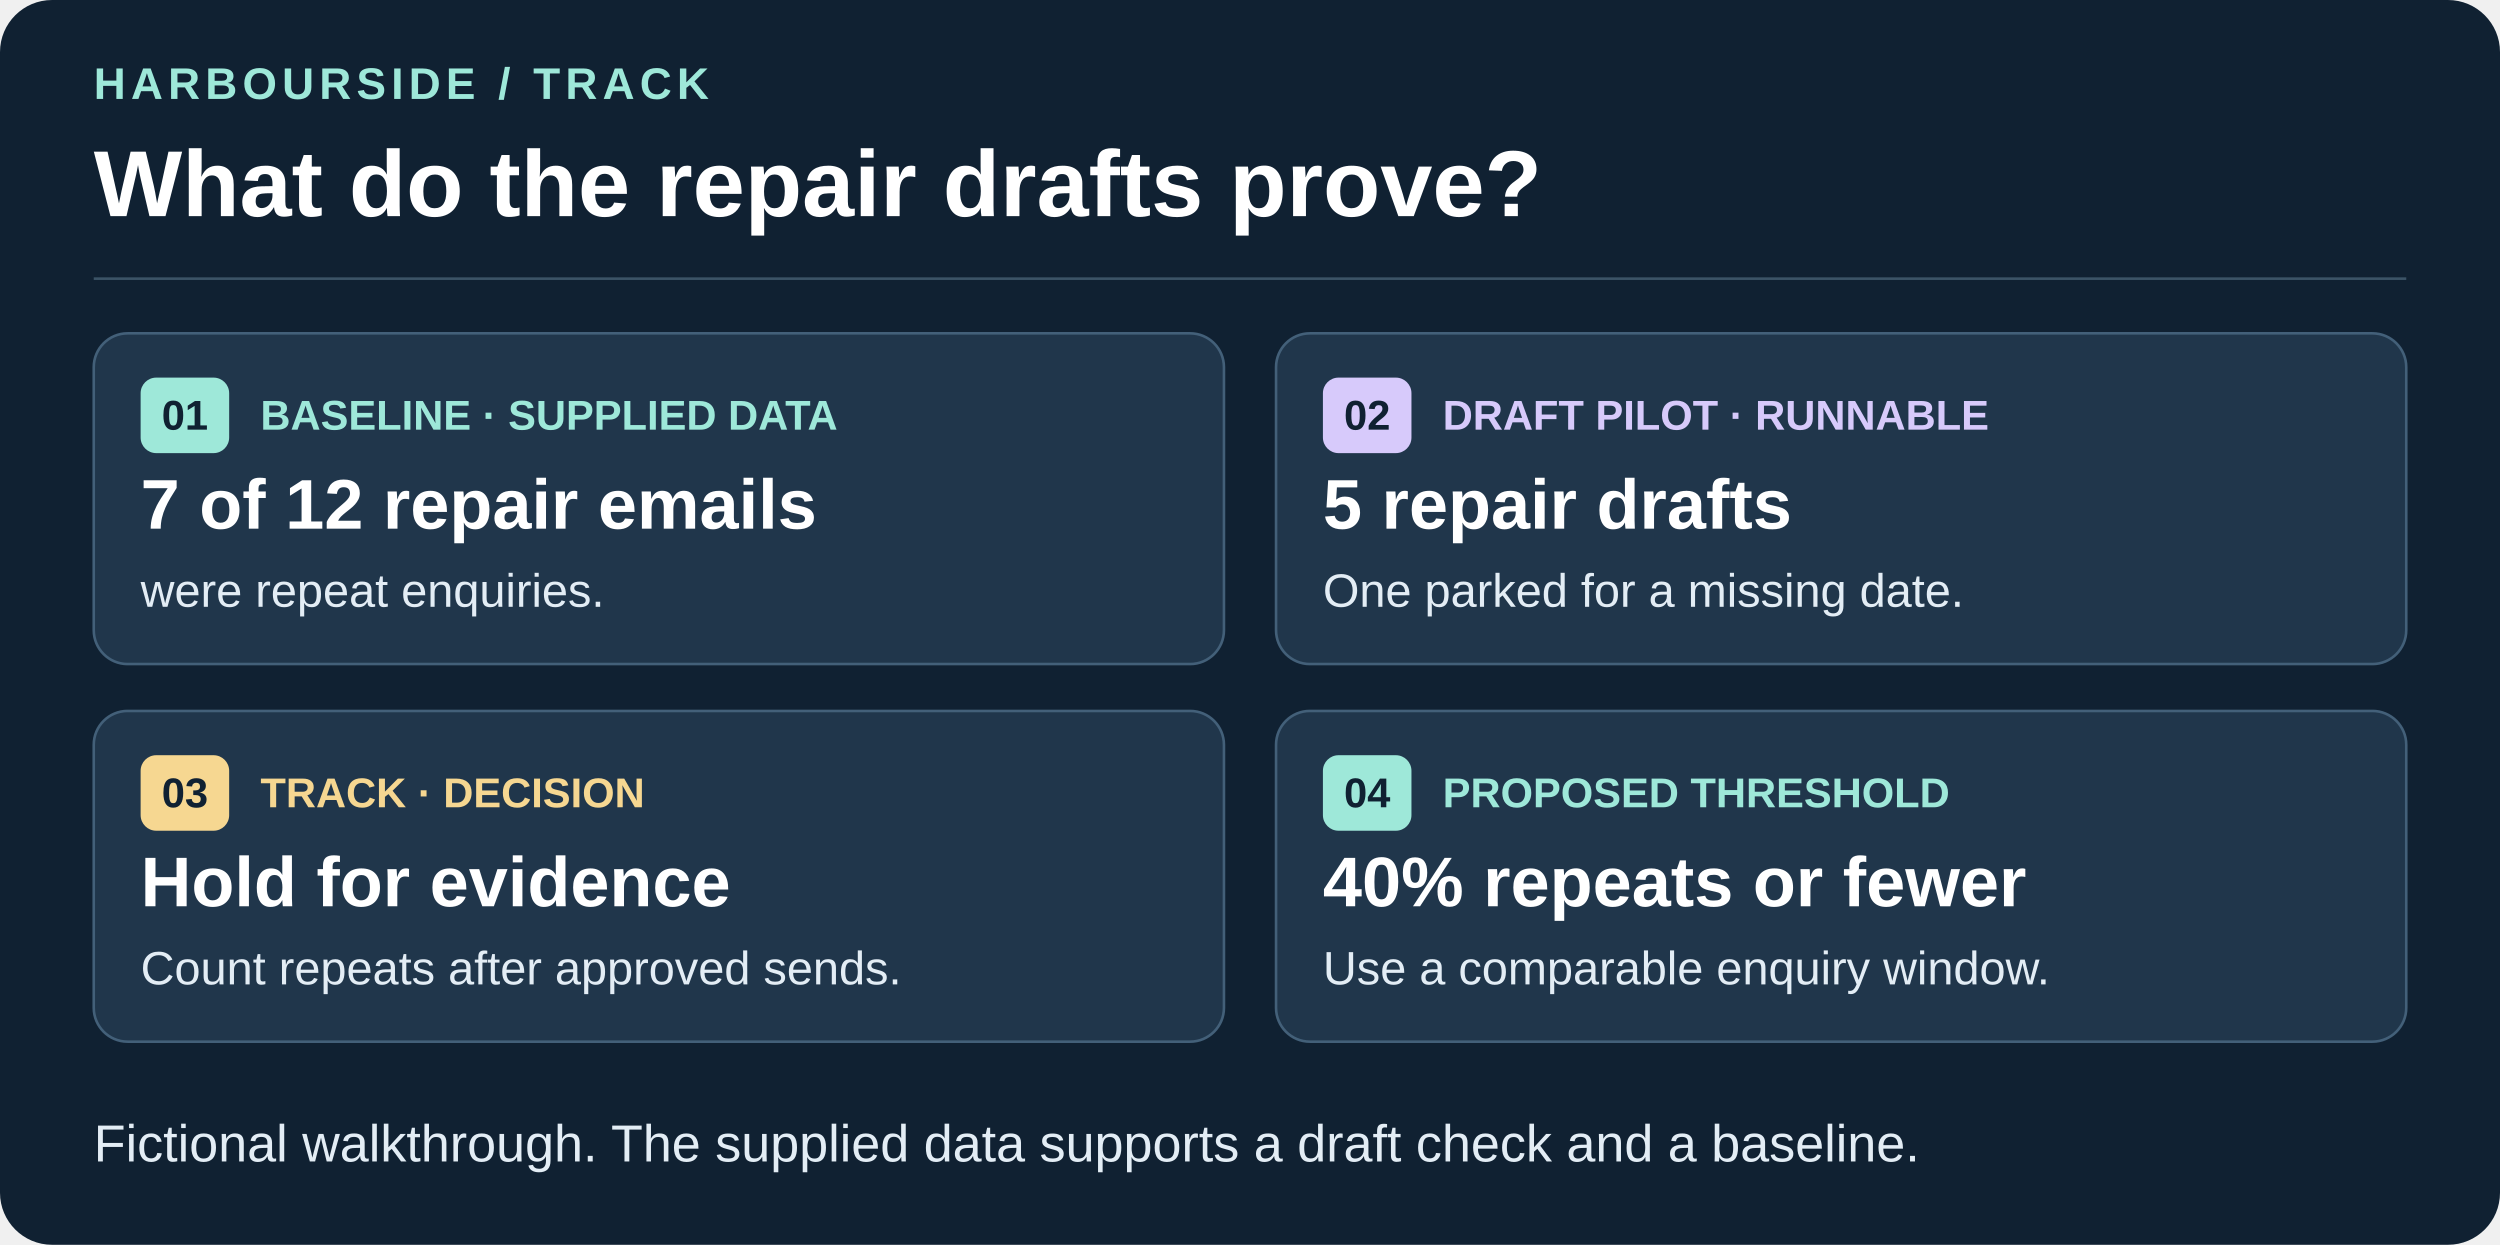
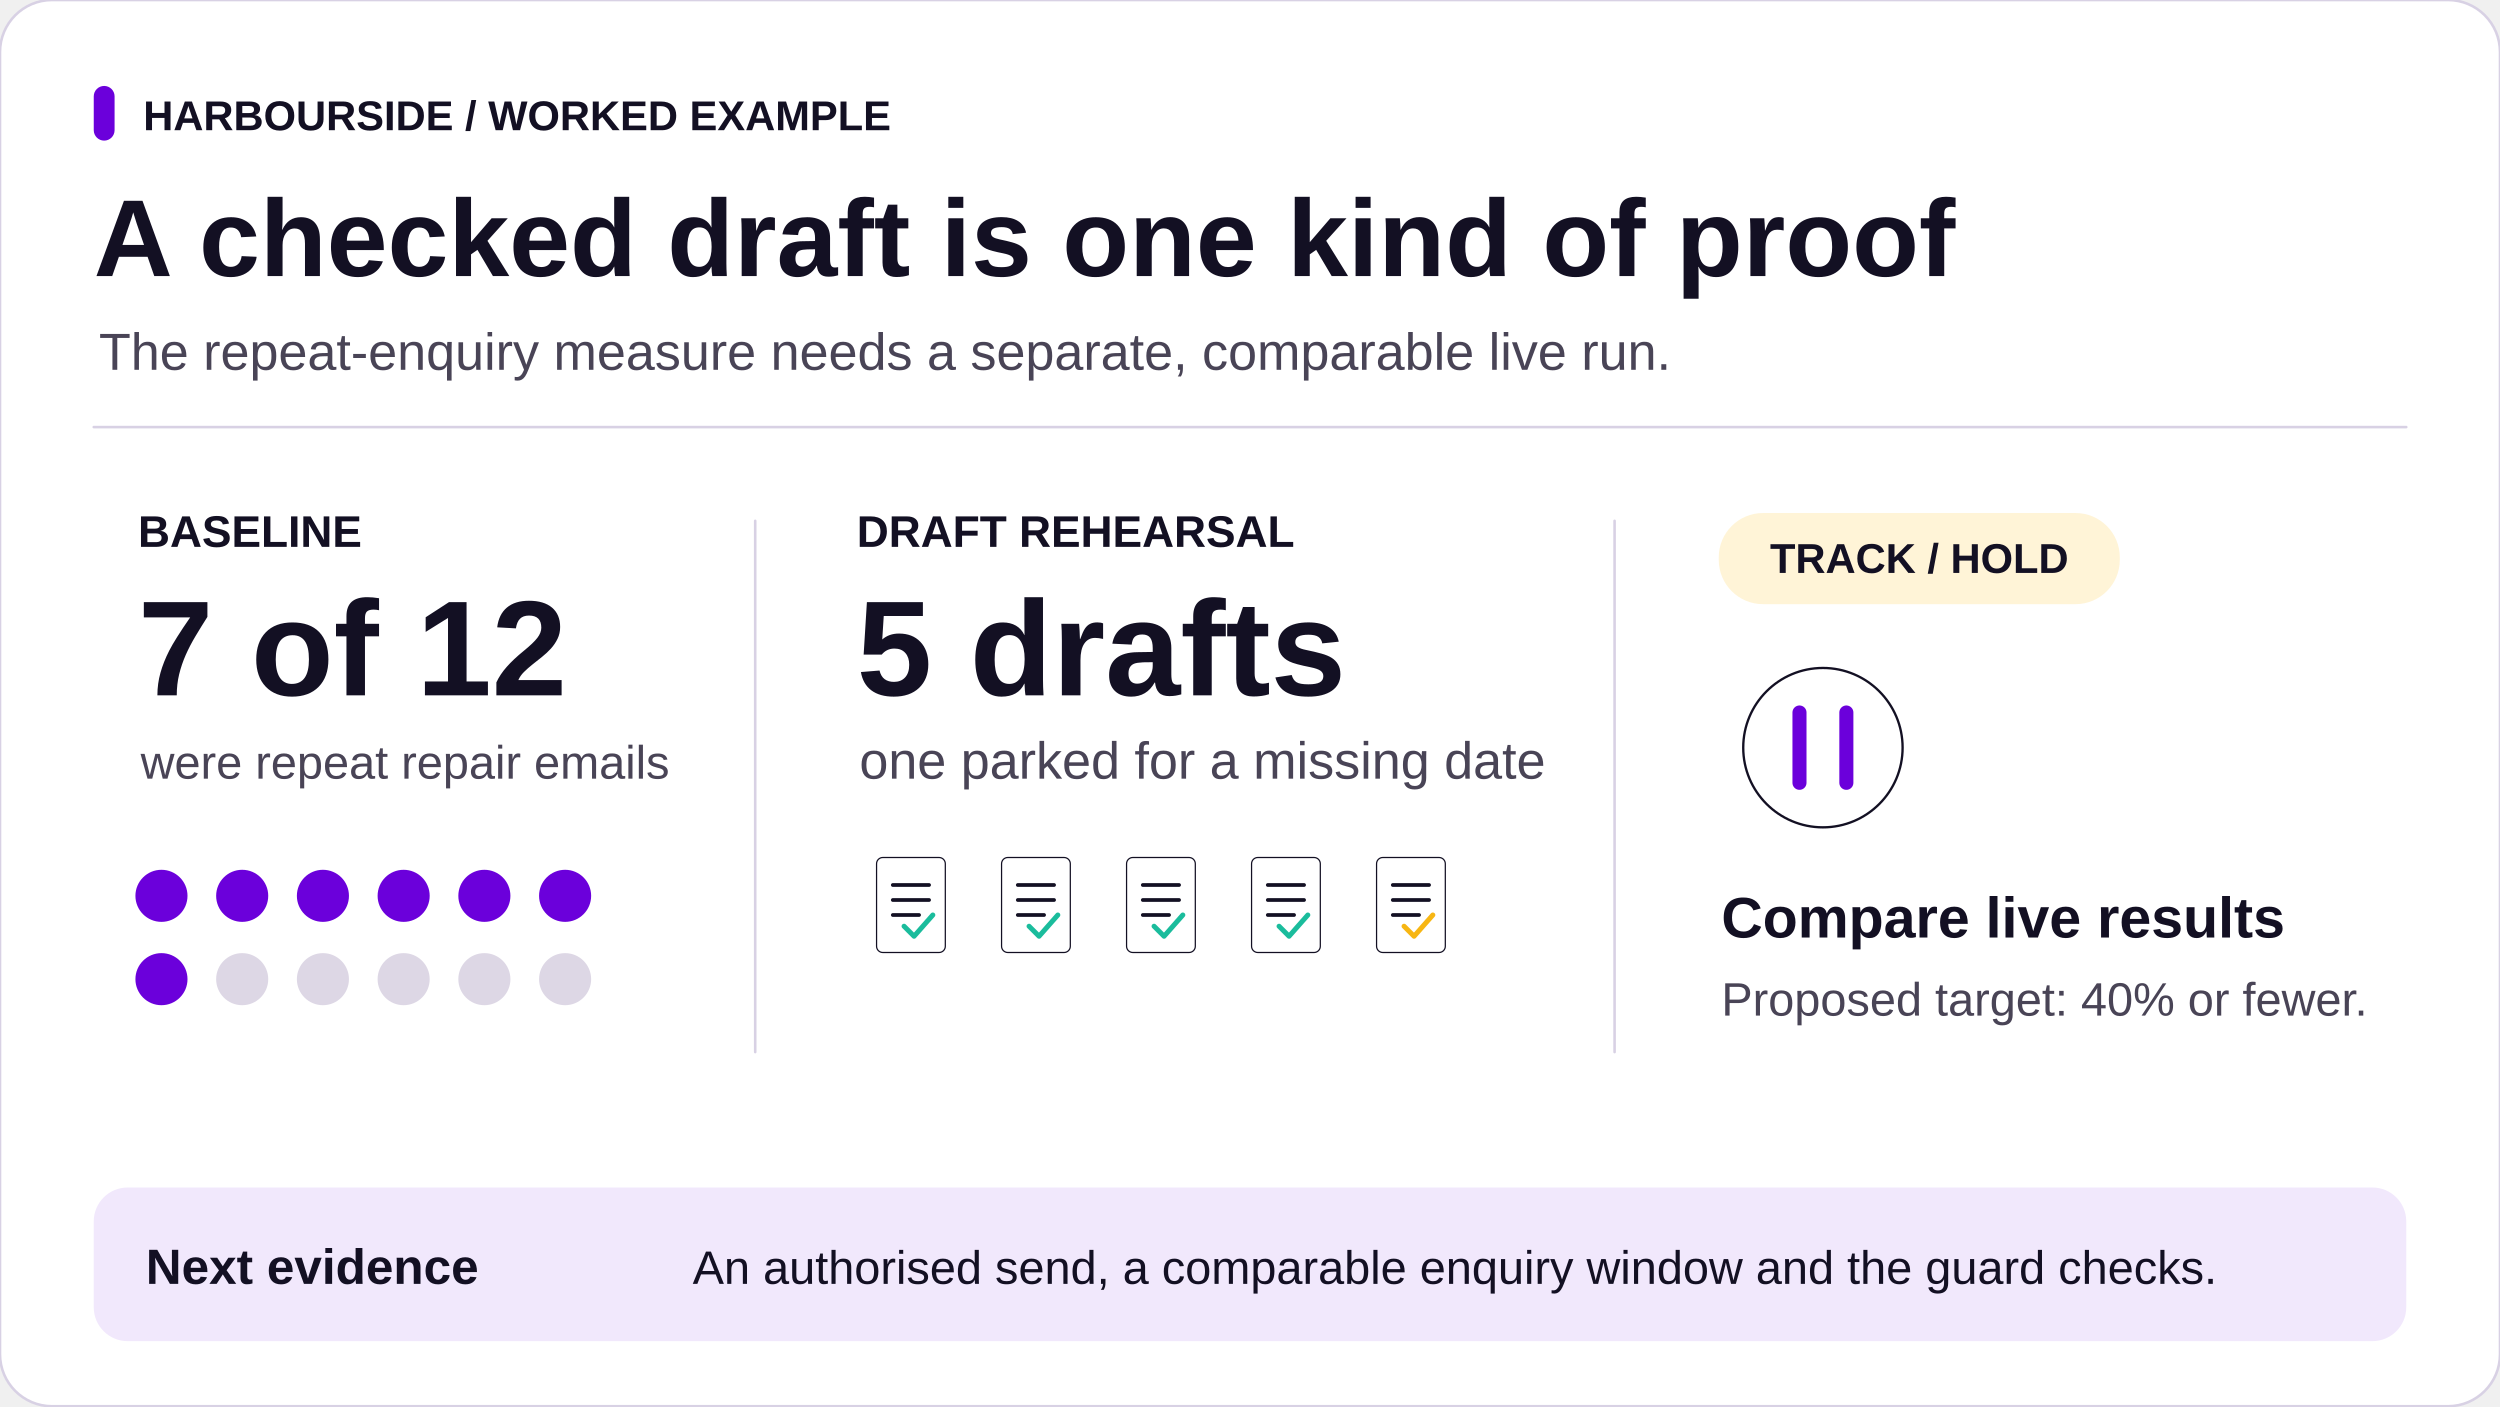
- <svg xmlns="http://www.w3.org/2000/svg" viewBox="0 0 960 478" role="img" aria-labelledby="title desc" font-family="Segoe UI, Arial, sans-serif">
-   <rect width="960" height="478" rx="20" fill="#102132" />
-   <text x="36" y="38" fill="#9ee8d9" font-size="17" font-weight="700" letter-spacing="2">HARBOURSIDE / TRACK</text>
-   <text x="36" y="83" fill="#ffffff" font-size="36" font-weight="700">What do the repair drafts prove?</text>
-   <path d="M36 107H924" stroke="#3b5366" />
-   <g transform="translate(36 128)">
-     <rect width="434" height="127" rx="13" fill="#20364b" stroke="#436079" />
-     <rect x="18" y="17" width="34" height="29" rx="6" fill="#9ee8d9" />
-     <text x="35" y="37" text-anchor="middle" fill="#102132" font-size="16" font-weight="700">01</text>
-     <text x="64" y="37" fill="#9ee8d9" font-size="16" font-weight="700">BASELINE · SUPPLIED DATA</text>
-     <text x="18" y="75" fill="#ffffff" font-size="27" font-weight="700">7 of 12 repair emails</text>
-     <text x="18" y="105" fill="#e3edf5" font-size="18">were repeat enquiries.</text>
+ <svg xmlns="http://www.w3.org/2000/svg" viewBox="0 0 960 540" role="img" aria-labelledby="title desc">
+   <defs>
+     <marker id="arrow" viewBox="0 0 10 10" refX="8" refY="5" markerWidth="6" markerHeight="6" orient="auto-start-reverse">
+       <path d="M0 0l10 5-10 5z" fill="#131023" />
+     </marker>
+     <marker id="violet" viewBox="0 0 10 10" refX="8" refY="5" markerWidth="6" markerHeight="6" orient="auto-start-reverse">
+       <path d="M0 0l10 5-10 5z" fill="#6B00DB" />
+     </marker>
+   </defs>
+   <rect x="0" y="0" width="960" height="540" fill="white" stroke="#d8d1e4" rx="20" />
+   <rect x="36" y="33" width="8" height="21" fill="#6B00DB" stroke="none" rx="4" />
+   <text x="55" y="50" font-family="Poppins,Arial,sans-serif" font-size="16" fill="#131023" text-anchor="start" font-weight="700">HARBOURSIDE / WORKED EXAMPLE</text>
+   <text x="36" y="106" font-family="Poppins,Arial,sans-serif" font-size="42" fill="#131023" text-anchor="start" font-weight="700">A checked draft is one kind of proof</text>
+   <text x="38" y="142" font-family="Montserrat,Arial,sans-serif" font-size="20" fill="#494456" text-anchor="start" font-weight="400">The repeat-enquiry measure needs a separate, comparable live run.</text>
+   <path d="M36 164H924" fill="none" stroke="#d8d1e4" stroke-width="1" stroke-linecap="round" stroke-linejoin="round" />
+   <text x="53" y="210" font-family="Poppins,Arial,sans-serif" font-size="17" fill="#131023" text-anchor="start" font-weight="700">BASELINE</text>
+   <text x="53" y="267" font-family="Poppins,Arial,sans-serif" font-size="52" fill="#131023" text-anchor="start" font-weight="700">7 of 12</text>
+   <text x="54" y="299" font-family="Montserrat,Arial,sans-serif" font-size="18" fill="#494456" text-anchor="start" font-weight="400">were repeat repair emails</text>
+   <circle cx="62" cy="344" r="10" fill="#6B00DB" stroke="none" />
+   <circle cx="93" cy="344" r="10" fill="#6B00DB" stroke="none" />
+   <circle cx="124" cy="344" r="10" fill="#6B00DB" stroke="none" />
+   <circle cx="155" cy="344" r="10" fill="#6B00DB" stroke="none" />
+   <circle cx="186" cy="344" r="10" fill="#6B00DB" stroke="none" />
+   <circle cx="217" cy="344" r="10" fill="#6B00DB" stroke="none" />
+   <circle cx="62" cy="376" r="10" fill="#6B00DB" stroke="none" />
+   <circle cx="93" cy="376" r="10" fill="#ddd7e5" stroke="none" />
+   <circle cx="124" cy="376" r="10" fill="#ddd7e5" stroke="none" />
+   <circle cx="155" cy="376" r="10" fill="#ddd7e5" stroke="none" />
+   <circle cx="186" cy="376" r="10" fill="#ddd7e5" stroke="none" />
+   <circle cx="217" cy="376" r="10" fill="#ddd7e5" stroke="none" />
+   <path d="M290 200V404" fill="none" stroke="#d8d1e4" stroke-width="1" stroke-linecap="round" stroke-linejoin="round" />
+   <text x="329" y="210" font-family="Poppins,Arial,sans-serif" font-size="17" fill="#131023" text-anchor="start" font-weight="700">DRAFT REHEARSAL</text>
+   <text x="329" y="267" font-family="Poppins,Arial,sans-serif" font-size="52" fill="#131023" text-anchor="start" font-weight="700">5 drafts</text>
+   <text x="330" y="299" font-family="Montserrat,Arial,sans-serif" font-size="20" fill="#494456" text-anchor="start" font-weight="400">one parked for a missing date</text>
+   <g transform="translate(327 324) scale(0.48)">
+     <rect x="20" y="11" width="55" height="76" fill="white" stroke="#131023" rx="5" />
+     <path d="M33 33H62M33 45H62M33 57H54" fill="none" stroke="#131023" stroke-width="3" stroke-linecap="round" stroke-linejoin="round" />
+     <path d="M42 66l8 8 15-17" fill="none" stroke="#1ABC9C" stroke-width="4" stroke-linecap="round" stroke-linejoin="round" />
  </g>
-   <g transform="translate(490 128)">
-     <rect width="434" height="127" rx="13" fill="#20364b" stroke="#436079" />
-     <rect x="18" y="17" width="34" height="29" rx="6" fill="#d7cafb" />
-     <text x="35" y="37" text-anchor="middle" fill="#102132" font-size="16" font-weight="700">02</text>
-     <text x="64" y="37" fill="#d7cafb" font-size="16" font-weight="700">DRAFT PILOT · RUNNABLE</text>
-     <text x="18" y="75" fill="#ffffff" font-size="27" font-weight="700">5 repair drafts</text>
-     <text x="18" y="105" fill="#e3edf5" font-size="18">One parked for a missing date.</text>
+   <g transform="translate(375 324) scale(0.48)">
+     <rect x="20" y="11" width="55" height="76" fill="white" stroke="#131023" rx="5" />
+     <path d="M33 33H62M33 45H62M33 57H54" fill="none" stroke="#131023" stroke-width="3" stroke-linecap="round" stroke-linejoin="round" />
+     <path d="M42 66l8 8 15-17" fill="none" stroke="#1ABC9C" stroke-width="4" stroke-linecap="round" stroke-linejoin="round" />
  </g>
-   <g transform="translate(36 273)">
-     <rect width="434" height="127" rx="13" fill="#20364b" stroke="#436079" />
-     <rect x="18" y="17" width="34" height="29" rx="6" fill="#f6d791" />
-     <text x="35" y="37" text-anchor="middle" fill="#102132" font-size="16" font-weight="700">03</text>
-     <text x="64" y="37" fill="#f6d791" font-size="16" font-weight="700">TRACK · DECISION</text>
-     <text x="18" y="75" fill="#ffffff" font-size="27" font-weight="700">Hold for evidence</text>
-     <text x="18" y="105" fill="#e3edf5" font-size="18">Count repeats after approved sends.</text>
+   <g transform="translate(423 324) scale(0.48)">
+     <rect x="20" y="11" width="55" height="76" fill="white" stroke="#131023" rx="5" />
+     <path d="M33 33H62M33 45H62M33 57H54" fill="none" stroke="#131023" stroke-width="3" stroke-linecap="round" stroke-linejoin="round" />
+     <path d="M42 66l8 8 15-17" fill="none" stroke="#1ABC9C" stroke-width="4" stroke-linecap="round" stroke-linejoin="round" />
  </g>
-   <g transform="translate(490 273)">
-     <rect width="434" height="127" rx="13" fill="#20364b" stroke="#436079" />
-     <rect x="18" y="17" width="34" height="29" rx="6" fill="#9ee8d9" />
-     <text x="35" y="37" text-anchor="middle" fill="#102132" font-size="16" font-weight="700">04</text>
-     <text x="64" y="37" fill="#9ee8d9" font-size="16" font-weight="700">PROPOSED THRESHOLD</text>
-     <text x="18" y="75" fill="#ffffff" font-size="27" font-weight="700">40% repeats or fewer</text>
-     <text x="18" y="105" fill="#e3edf5" font-size="18">Use a comparable enquiry window.</text>
+   <g transform="translate(471 324) scale(0.48)">
+     <rect x="20" y="11" width="55" height="76" fill="white" stroke="#131023" rx="5" />
+     <path d="M33 33H62M33 45H62M33 57H54" fill="none" stroke="#131023" stroke-width="3" stroke-linecap="round" stroke-linejoin="round" />
+     <path d="M42 66l8 8 15-17" fill="none" stroke="#1ABC9C" stroke-width="4" stroke-linecap="round" stroke-linejoin="round" />
  </g>
-   <text x="36" y="446" fill="#e3edf5" font-size="20">Fictional walkthrough. The supplied data supports a draft check and a baseline.</text>
+   <g transform="translate(519 324) scale(0.48)">
+     <rect x="20" y="11" width="55" height="76" fill="white" stroke="#131023" rx="5" />
+     <path d="M33 33H62M33 45H62M33 57H54" fill="none" stroke="#131023" stroke-width="3" stroke-linecap="round" stroke-linejoin="round" />
+     <path d="M42 66l8 8 15-17" fill="none" stroke="#F7B613" stroke-width="4" stroke-linecap="round" stroke-linejoin="round" />
+   </g>
+   <path d="M620 200V404" fill="none" stroke="#d8d1e4" stroke-width="1" stroke-linecap="round" stroke-linejoin="round" />
+   <rect x="660" y="197" width="154" height="35" fill="#fff4d7" stroke="none" rx="17" />
+   <text x="737.0" y="220" font-family="Poppins,Arial,sans-serif" font-size="16" fill="#131023" text-anchor="middle" font-weight="700">TRACK / HOLD</text>
+   <g transform="translate(655 243) scale(0.9)">
+     <circle cx="50" cy="49" r="34" fill="white" stroke="#131023" />
+     <path d="M40 34v30m20-30v30" fill="none" stroke="#6B00DB" stroke-width="6" stroke-linecap="round" stroke-linejoin="round" />
+   </g>
+   <text x="661" y="360" font-family="Poppins,Arial,sans-serif" font-size="22" fill="#131023" text-anchor="start" font-weight="700">Compare live results</text>
+   <text x="661" y="390" font-family="Montserrat,Arial,sans-serif" font-size="18" fill="#494456" text-anchor="start" font-weight="400">Proposed target: 40% or fewer.</text>
+   <rect x="36" y="456" width="888" height="59" fill="#f1e8fc" stroke="none" rx="13" />
+   <text x="56" y="493" font-family="Poppins,Arial,sans-serif" font-size="19" fill="#131023" text-anchor="start" font-weight="700">Next evidence</text>
+   <text x="266" y="493" font-family="Montserrat,Arial,sans-serif" font-size="18" fill="#131023" text-anchor="start" font-weight="400">An authorised send, a comparable enquiry window and the guard checks.</text>
</svg>
